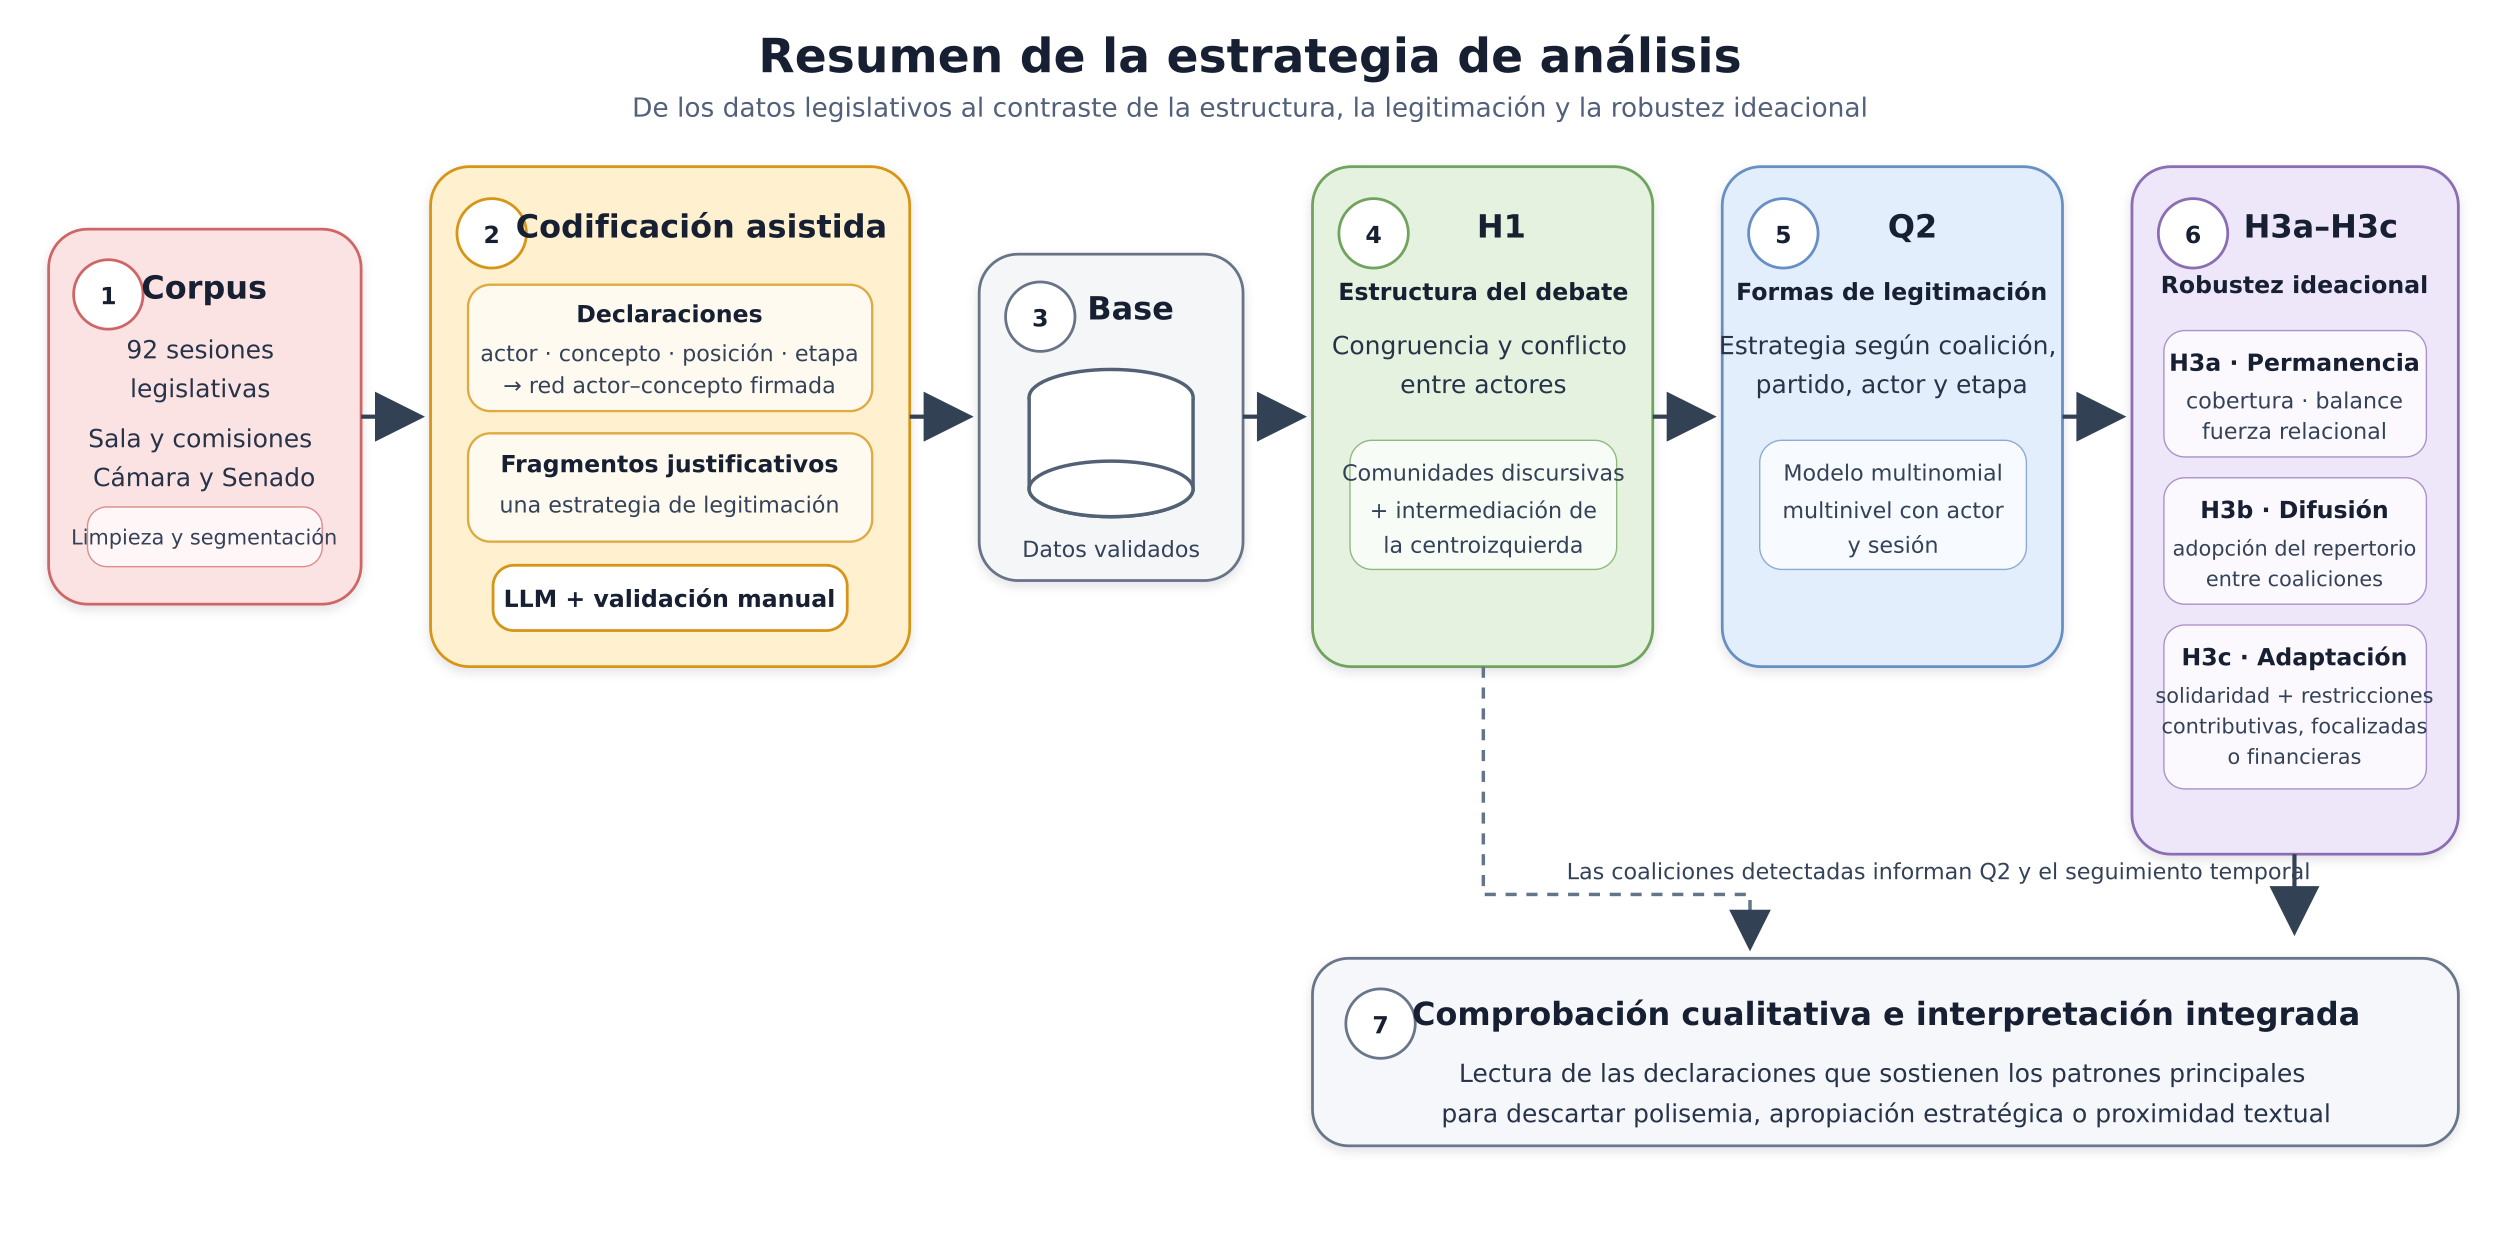
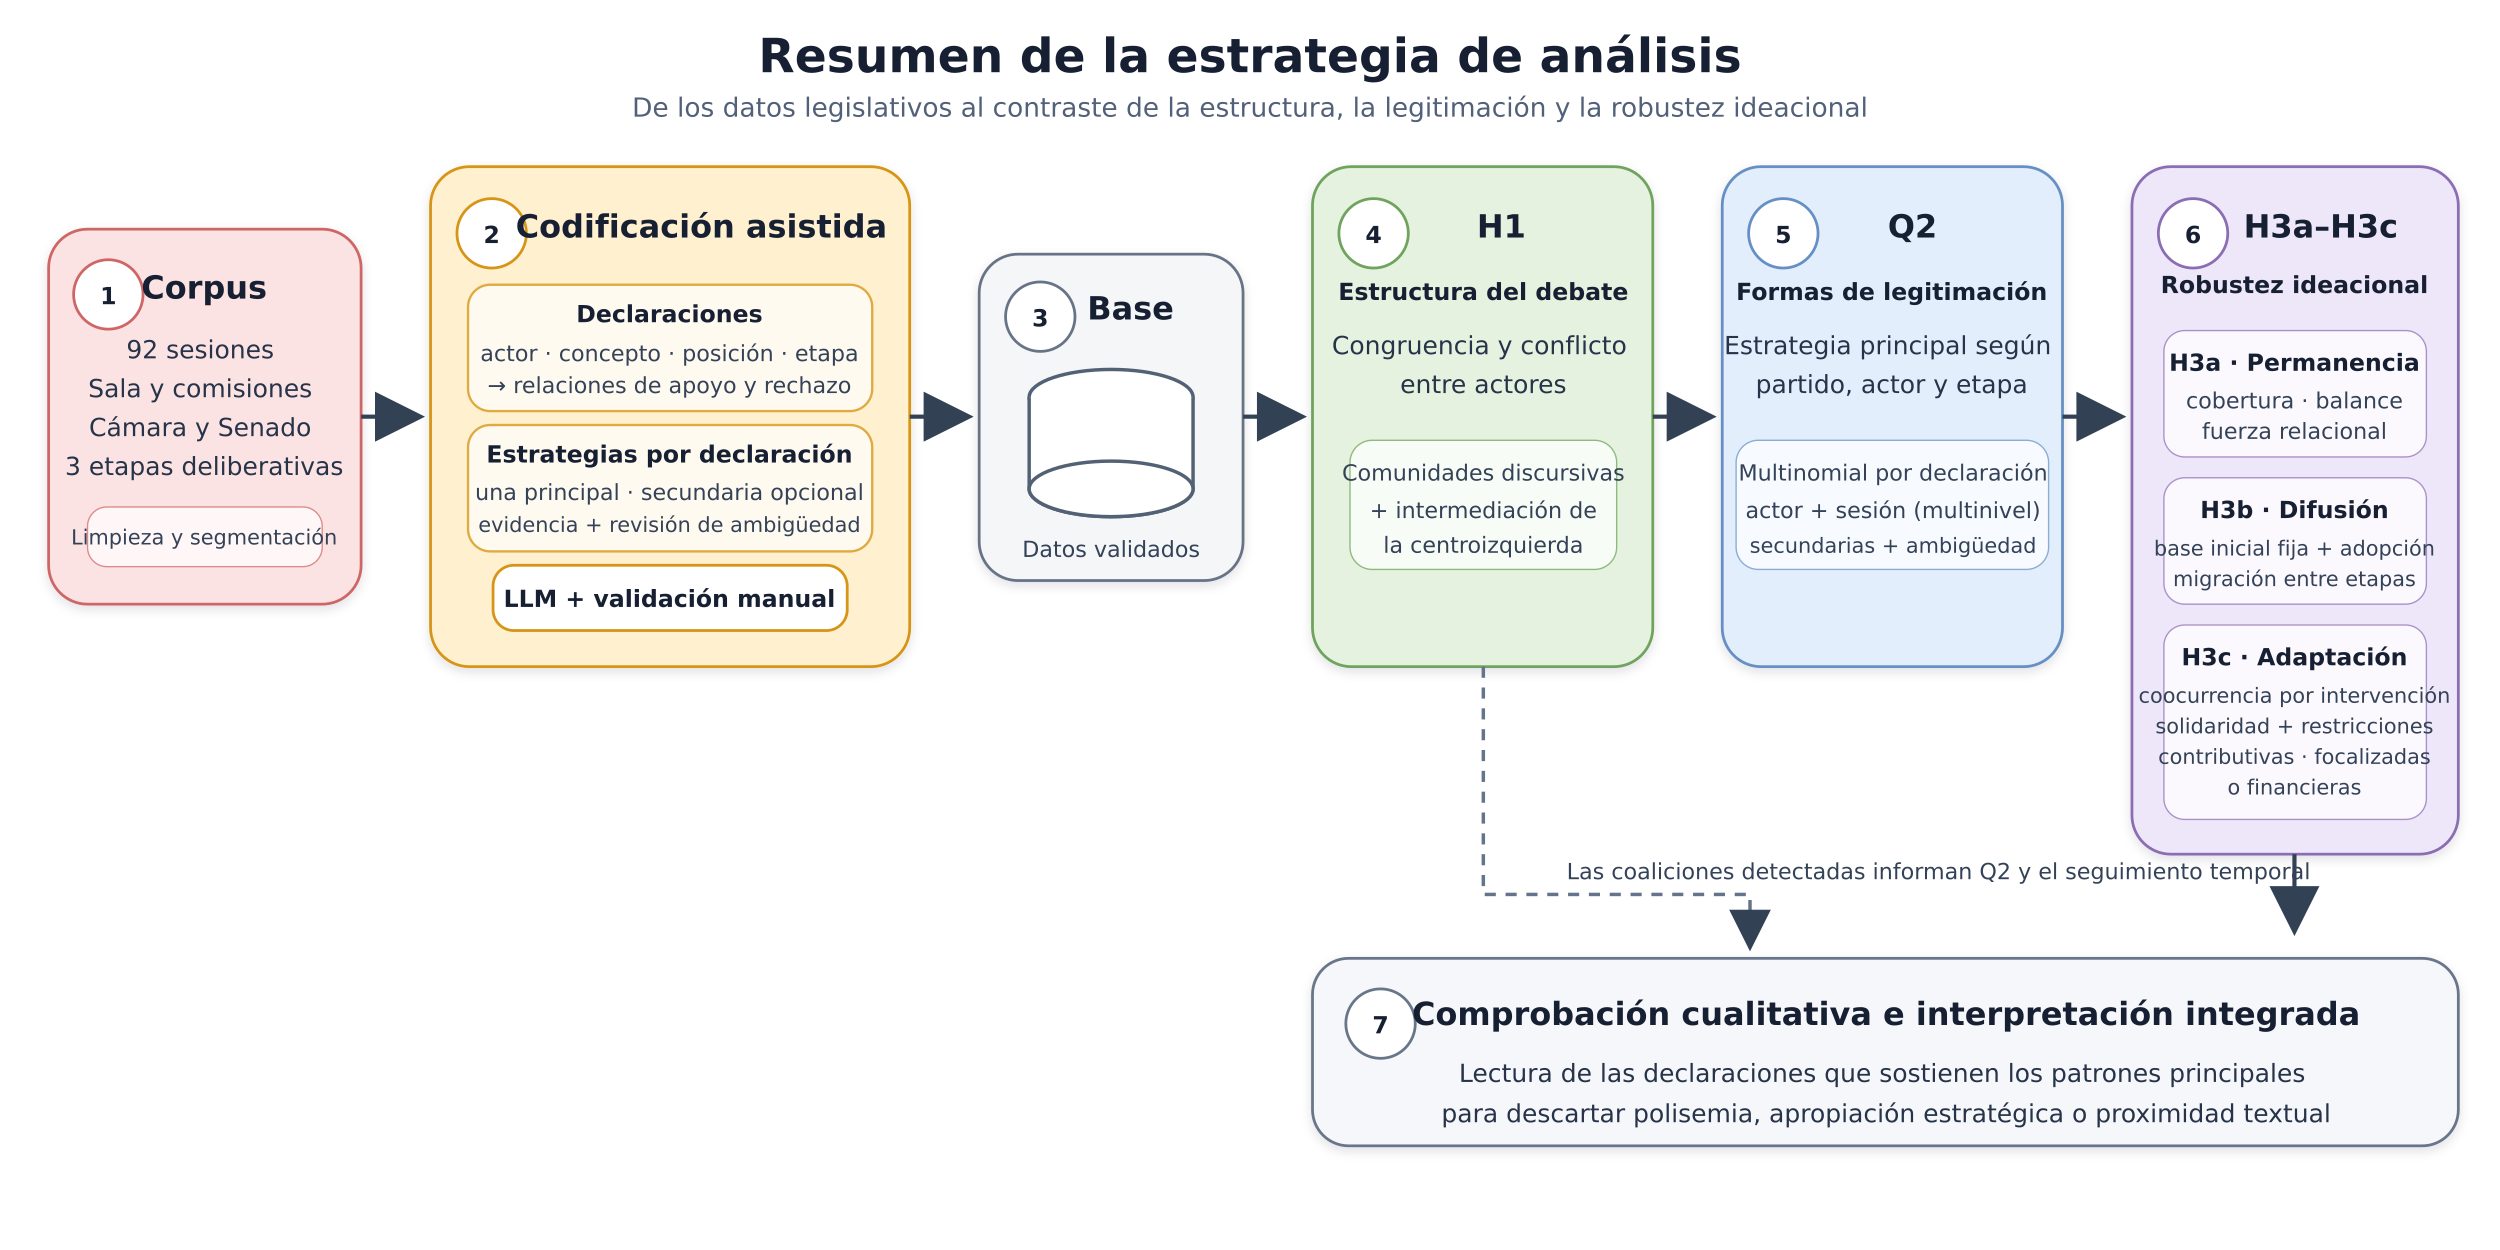
<svg xmlns="http://www.w3.org/2000/svg" width="1800" height="900" viewBox="0 0 1800 900" role="img" aria-labelledby="title desc">
  <defs>
    <marker id="arrow" markerWidth="12" markerHeight="12" refX="10" refY="6" orient="auto" markerUnits="strokeWidth">
      <path d="M0,0 L12,6 L0,12 Z" fill="#334155" />
    </marker>
    <filter id="shadow" x="-10%" y="-10%" width="120%" height="130%">
      <feDropShadow dx="0" dy="3" stdDeviation="4" flood-color="#0f172a" flood-opacity="0.12" />
    </filter>
    <style>
      .title { font: 700 34px "DejaVu Sans", Arial, sans-serif; fill: #172033; }
      .subtitle { font: 400 19px "DejaVu Sans", Arial, sans-serif; fill: #526079; }
      .stage { font: 700 23px "DejaVu Sans", Arial, sans-serif; fill: #172033; }
      .body { font: 400 18px "DejaVu Sans", Arial, sans-serif; fill: #263348; }
      .small { font: 400 16px "DejaVu Sans", Arial, sans-serif; fill: #344258; }
      .tiny { font: 400 15px "DejaVu Sans", Arial, sans-serif; fill: #344258; }
      .tag { font: 700 17px "DejaVu Sans", Arial, sans-serif; fill: #172033; }
      .box { stroke-width: 2; filter: url(#shadow); }
      .arrow { fill: none; stroke: #334155; stroke-width: 3; marker-end: url(#arrow); }
      .dash { fill: none; stroke: #64748b; stroke-width: 2.5; stroke-dasharray: 8 7; marker-end: url(#arrow); }
    </style>
  </defs>
  <rect width="1800" height="900" fill="#ffffff" />
  <text x="900" y="52" text-anchor="middle" class="title">Resumen de la estrategia de análisis</text>
  <text x="900" y="84" text-anchor="middle" class="subtitle">De los datos legislativos al contraste de la estructura, la legitimación y la robustez ideacional</text>
  <rect x="35" y="165" width="225" height="270" rx="28" fill="#fbe3e3" stroke="#cf6666" class="box" />
  <circle cx="78" cy="212" r="25" fill="#ffffff" stroke="#cf6666" stroke-width="2" />
  <text x="78" y="219" text-anchor="middle" class="tag">1</text>
  <text x="147" y="215" text-anchor="middle" class="stage">Corpus</text>
  <text x="147" y="258" text-anchor="middle" class="body">
    <tspan x="147" dy="0">92 sesiones</tspan>
-     <tspan x="147" dy="28">legislativas</tspan>
-     <tspan x="147" dy="36">Sala y comisiones</tspan>
+     <tspan x="147" dy="28">Sala y comisiones</tspan>
    <tspan x="147" dy="28">Cámara y Senado</tspan>
+     <tspan x="147" dy="28">3 etapas deliberativas</tspan>
  </text>
  <rect x="63" y="365" width="169" height="43" rx="14" fill="#fff7f7" stroke="#dd8b8b" />
  <text x="147" y="392" text-anchor="middle" class="tiny">Limpieza y segmentación</text>
  <rect x="310" y="120" width="345" height="360" rx="28" fill="#fff1cf" stroke="#d69516" class="box" />
  <circle cx="354" cy="168" r="25" fill="#ffffff" stroke="#d69516" stroke-width="2" />
  <text x="354" y="175" text-anchor="middle" class="tag">2</text>
  <text x="505" y="171" text-anchor="middle" class="stage">Codificación asistida</text>
  <rect x="337" y="205" width="291" height="91" rx="16" fill="#fffaf0" stroke="#e0aa43" stroke-width="1.7" />
  <text x="482" y="232" text-anchor="middle" class="tag">Declaraciones</text>
  <text x="482" y="260" text-anchor="middle" class="small">actor · concepto · posición · etapa</text>
-   <text x="482" y="283" text-anchor="middle" class="small">→ red actor–concepto firmada</text>
-   <rect x="337" y="312" width="291" height="78" rx="16" fill="#fffaf0" stroke="#e0aa43" stroke-width="1.7" />
-   <text x="482" y="340" text-anchor="middle" class="tag">Fragmentos justificativos</text>
-   <text x="482" y="369" text-anchor="middle" class="small">una estrategia de legitimación</text>
+   <text x="482" y="283" text-anchor="middle" class="small">→ relaciones de apoyo y rechazo</text>
+   <rect x="337" y="306" width="291" height="91" rx="16" fill="#fffaf0" stroke="#e0aa43" stroke-width="1.7" />
+   <text x="482" y="333" text-anchor="middle" class="tag">Estrategias por declaración</text>
+   <text x="482" y="360" text-anchor="middle" class="small">una principal · secundaria opcional</text>
+   <text x="482" y="383" text-anchor="middle" class="tiny">evidencia + revisión de ambigüedad</text>
  <rect x="355" y="407" width="255" height="47" rx="15" fill="#ffffff" stroke="#d69516" stroke-width="2" />
  <text x="482" y="437" text-anchor="middle" class="tag">LLM + validación manual</text>
  <rect x="705" y="183" width="190" height="235" rx="28" fill="#f4f6f8" stroke="#687386" class="box" />
  <circle cx="749" cy="228" r="25" fill="#ffffff" stroke="#687386" stroke-width="2" />
  <text x="749" y="235" text-anchor="middle" class="tag">3</text>
  <text x="814" y="230" text-anchor="middle" class="stage">Base</text>
  <ellipse cx="800" cy="286" rx="59" ry="20" fill="#ffffff" stroke="#536175" stroke-width="2.5" />
  <path d="M741 286 V352 C741 363 767 372 800 372 C833 372 859 363 859 352 V286" fill="#ffffff" stroke="#536175" stroke-width="2.5" />
  <ellipse cx="800" cy="352" rx="59" ry="20" fill="#ffffff" stroke="#536175" stroke-width="2.5" />
  <text x="800" y="401" text-anchor="middle" class="small">Datos validados</text>
  <rect x="945" y="120" width="245" height="360" rx="28" fill="#e4f2df" stroke="#70a35d" class="box" />
  <circle cx="989" cy="168" r="25" fill="#ffffff" stroke="#70a35d" stroke-width="2" />
  <text x="989" y="175" text-anchor="middle" class="tag">4</text>
  <text x="1081" y="171" text-anchor="middle" class="stage">H1</text>
  <text x="1068" y="216" text-anchor="middle" class="tag">Estructura del debate</text>
  <text x="1068" y="255" text-anchor="middle" class="body">
    <tspan x="1068" dy="0">Congruencia y conflicto</tspan>
    <tspan x="1068" dy="28">entre actores</tspan>
  </text>
  <rect x="972" y="317" width="192" height="93" rx="16" fill="#f8fcf6" stroke="#8fba7e" />
  <text x="1068" y="346" text-anchor="middle" class="small">Comunidades discursivas</text>
  <text x="1068" y="373" text-anchor="middle" class="small">+ intermediación de</text>
  <text x="1068" y="398" text-anchor="middle" class="small">la centroizquierda</text>
  <rect x="1240" y="120" width="245" height="360" rx="28" fill="#e3eefc" stroke="#668fc4" class="box" />
  <circle cx="1284" cy="168" r="25" fill="#ffffff" stroke="#668fc4" stroke-width="2" />
  <text x="1284" y="175" text-anchor="middle" class="tag">5</text>
  <text x="1377" y="171" text-anchor="middle" class="stage">Q2</text>
  <text x="1362" y="216" text-anchor="middle" class="tag">Formas de legitimación</text>
  <text x="1362" y="255" text-anchor="middle" class="body">
-     <tspan x="1362" dy="0">Estrategia según coalición,</tspan>
+     <tspan x="1362" dy="0">Estrategia principal según</tspan>
    <tspan x="1362" dy="28">partido, actor y etapa</tspan>
  </text>
-   <rect x="1267" y="317" width="192" height="93" rx="16" fill="#f7faff" stroke="#8aacd5" />
-   <text x="1363" y="346" text-anchor="middle" class="small">Modelo multinomial</text>
-   <text x="1363" y="373" text-anchor="middle" class="small">multinivel con actor</text>
-   <text x="1363" y="398" text-anchor="middle" class="small">y sesión</text>
+   <rect x="1250" y="317" width="225" height="93" rx="16" fill="#f7faff" stroke="#8aacd5" />
+   <text x="1363" y="346" text-anchor="middle" class="small">Multinomial por declaración</text>
+   <text x="1363" y="373" text-anchor="middle" class="small">actor + sesión (multinivel)</text>
+   <text x="1363" y="398" text-anchor="middle" class="tiny">secundarias + ambigüedad</text>
  <rect x="1535" y="120" width="235" height="495" rx="28" fill="#eee7fa" stroke="#8a6db2" class="box" />
  <circle cx="1579" cy="168" r="25" fill="#ffffff" stroke="#8a6db2" stroke-width="2" />
  <text x="1579" y="175" text-anchor="middle" class="tag">6</text>
  <text x="1671" y="171" text-anchor="middle" class="stage">H3a–H3c</text>
  <text x="1652" y="211" text-anchor="middle" class="tag">Robustez ideacional</text>
  <rect x="1558" y="238" width="189" height="91" rx="15" fill="#fbf9fe" stroke="#aa92c8" />
  <text x="1652" y="267" text-anchor="middle" class="tag">H3a · Permanencia</text>
  <text x="1652" y="294" text-anchor="middle" class="small">cobertura · balance</text>
  <text x="1652" y="316" text-anchor="middle" class="small">fuerza relacional</text>
  <rect x="1558" y="344" width="189" height="91" rx="15" fill="#fbf9fe" stroke="#aa92c8" />
  <text x="1652" y="373" text-anchor="middle" class="tag">H3b · Difusión</text>
-   <text x="1652" y="400" text-anchor="middle" class="tiny">adopción del repertorio</text>
-   <text x="1652" y="422" text-anchor="middle" class="tiny">entre coaliciones</text>
-   <rect x="1558" y="450" width="189" height="118" rx="15" fill="#fbf9fe" stroke="#aa92c8" />
+   <text x="1652" y="400" text-anchor="middle" class="tiny">base inicial fija + adopción</text>
+   <text x="1652" y="422" text-anchor="middle" class="tiny">migración entre etapas</text>
+   <rect x="1558" y="450" width="189" height="140" rx="15" fill="#fbf9fe" stroke="#aa92c8" />
  <text x="1652" y="479" text-anchor="middle" class="tag">H3c · Adaptación</text>
-   <text x="1652" y="506" text-anchor="middle" class="tiny">solidaridad + restricciones</text>
-   <text x="1652" y="528" text-anchor="middle" class="tiny">contributivas, focalizadas</text>
-   <text x="1652" y="550" text-anchor="middle" class="tiny">o financieras</text>
+   <text x="1652" y="506" text-anchor="middle" class="tiny">coocurrencia por intervención</text>
+   <text x="1652" y="528" text-anchor="middle" class="tiny">solidaridad + restricciones</text>
+   <text x="1652" y="550" text-anchor="middle" class="tiny">contributivas · focalizadas</text>
+   <text x="1652" y="572" text-anchor="middle" class="tiny">o financieras</text>
  <path d="M260 300 H300" class="arrow" />
  <path d="M655 300 H695" class="arrow" />
  <path d="M895 300 H935" class="arrow" />
  <path d="M1190 300 H1230" class="arrow" />
  <path d="M1485 300 H1525" class="arrow" />
  <path d="M1652 615 V668" class="arrow" />
  <rect x="945" y="690" width="825" height="135" rx="26" fill="#f5f7fa" stroke="#697588" class="box" />
  <circle cx="994" cy="737" r="25" fill="#ffffff" stroke="#697588" stroke-width="2" />
  <text x="994" y="744" text-anchor="middle" class="tag">7</text>
  <text x="1358" y="738" text-anchor="middle" class="stage">Comprobación cualitativa e interpretación integrada</text>
  <text x="1358" y="779" text-anchor="middle" class="body">
    <tspan x="1358" dy="0">Lectura de las declaraciones que sostienen los patrones principales</tspan>
    <tspan x="1358" dy="29">para descartar polisemia, apropiación estratégica o proximidad textual</tspan>
  </text>
  <path d="M1068 480 V644 H1260 V680" class="dash" />
  <text x="1128" y="633" class="small">Las coaliciones detectadas informan Q2 y el seguimiento temporal</text>
</svg>
